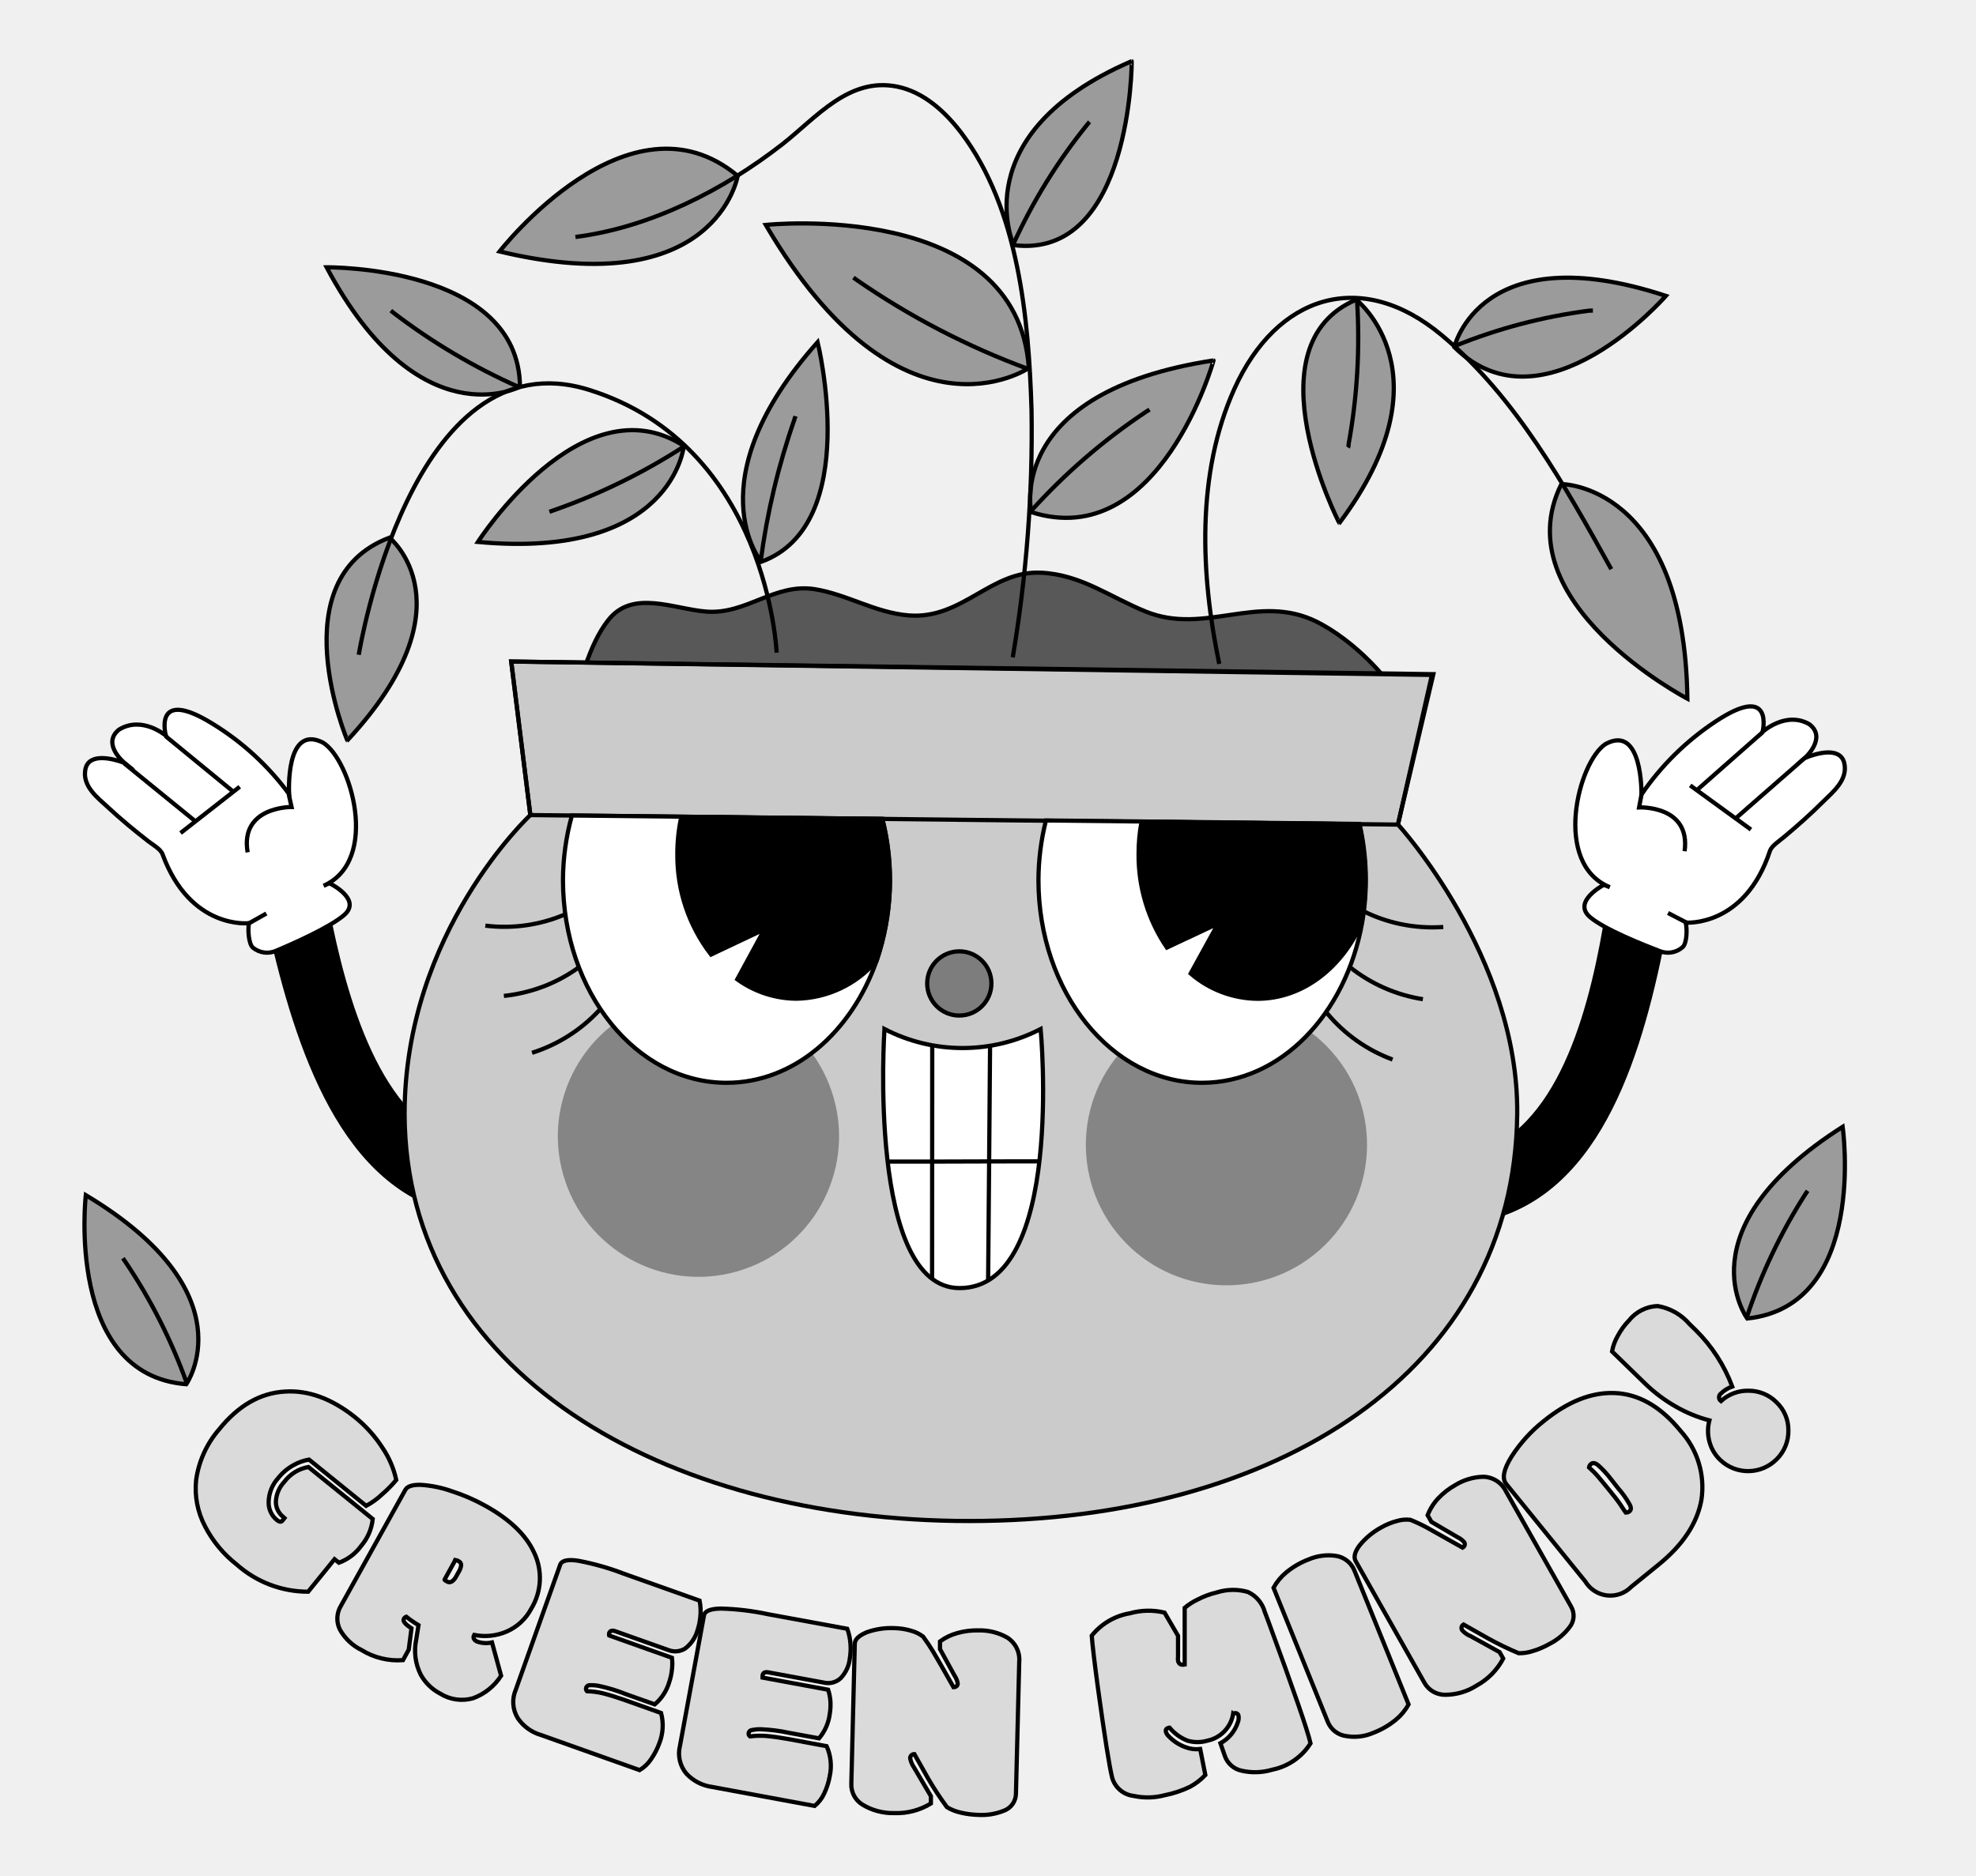
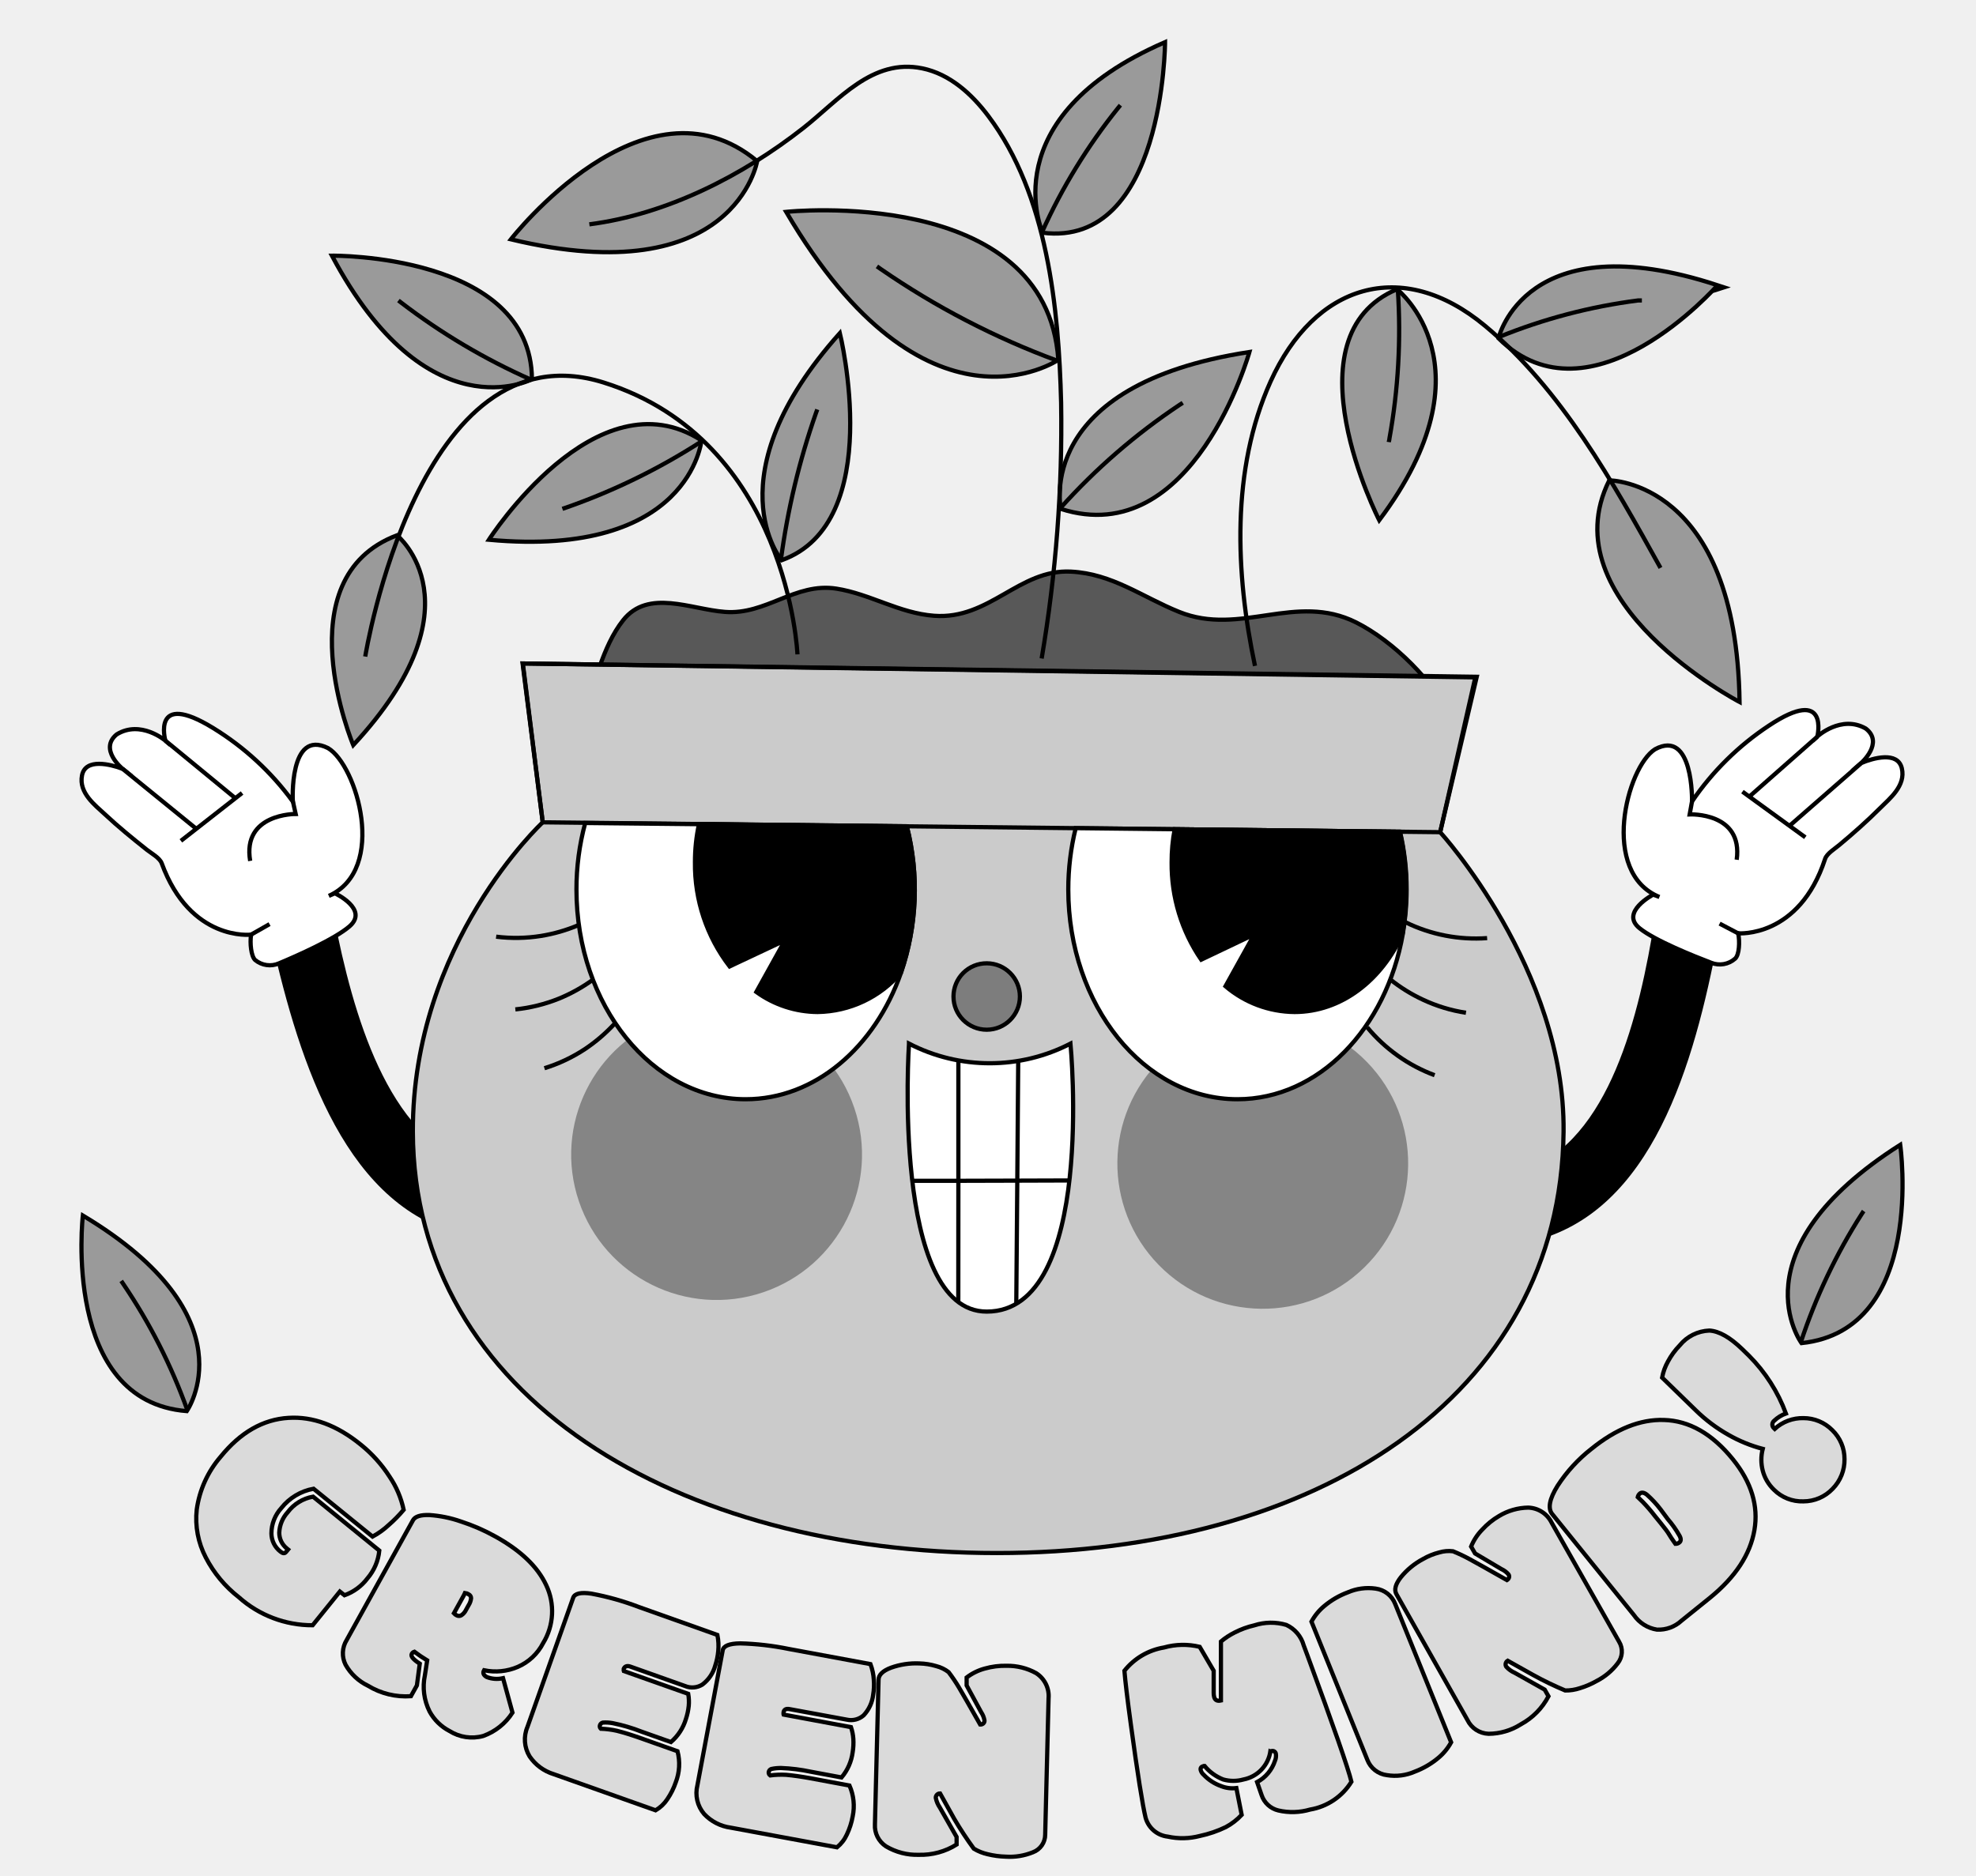
<svg xmlns="http://www.w3.org/2000/svg" viewBox="0 0 234.43 222.56">
  <defs>
-     <style>.cls-1{fill:#9b9b9b;}.cls-1,.cls-2,.cls-3,.cls-4,.cls-5,.cls-6,.cls-8,.cls-9{stroke:#000;stroke-miterlimit:10;stroke-width:0.5px;}.cls-3{fill:#fff;}.cls-4{fill:none;}.cls-5{fill:#585858;}.cls-6{fill:#cbcbcb;}.cls-7{fill:#858585;}.cls-8{fill:#7d7d7d;}.cls-9{fill:#dadada;}</style>
+     <style>.cls-1{fill:#9a9a9a;}.cls-1,.cls-2,.cls-3,.cls-4,.cls-5,.cls-6,.cls-8,.cls-9{stroke:#000;stroke-miterlimit:10;stroke-width:0.5px;}.cls-3{fill:#fff;}.cls-4{fill:none;}.cls-5{fill:#585858;}.cls-6{fill:#cbcbcb;}.cls-7{fill:#858585;}.cls-8{fill:#7d7d7d;}.cls-9{fill:#dadada;}</style>
  </defs>
  <g id="_02" data-name="02">
-     <path class="cls-1" d="M22.1,164.26s7.52-10.78-11.92-22.44C10.18,141.82,7.72,163.13,22.1,164.26Z" />
-     <path class="cls-1" d="M22.17,164.16a64.86,64.86,0,0,0-7.36-14.52l-.23-.33" />
-     <path class="cls-1" d="M207.29,156.46s-7.8-10.58,11.32-22.75C218.61,133.71,221.64,154.94,207.29,156.46Z" />
-     <path class="cls-1" d="M207.22,156.36a65.12,65.12,0,0,1,7-14.71l.23-.34" />
-     <path class="cls-2" d="M30.3,102.28c.74,3.23,1.51,6.85,2.41,10.59,3.51,14.41,9.57,30.43,24.5,31.38-.19-2.55-.39-5.15-.49-7.59-10.67-1.86-15.13-15.47-17.53-26.91h0c-.69-3.22-1.25-6.25-1.84-8.77C36.31,96.49,29.26,97.77,30.3,102.28Z" />
-     <path class="cls-3" d="M39.09,104.81l-.7.3c6.75-3,3.23-15-.09-17-4.5-2.25-4,6.12-4,6.12a32,32,0,0,0-9.12-8.37c-7.12-4.38-5.5,1.44-5.5,1.44s-2.82-2.42-5.58-.71c-2.07,1.7.66,3.93.66,3.93-1.37-.5-4.23-1.25-4.63.77s1.52,3.43,2.63,4.46c1.55,1.45,3.18,2.79,4.85,4.09.48.38,1.44.9,1.67,1.52,3.3,9,10.25,8.19,10.25,8.19-.15.94,0,2.46.46,2.89a2.64,2.64,0,0,0,2.75.39c2-.84,6.39-2.78,8.09-4.25C43,106.7,39.09,104.81,39.09,104.81Z" />
-     <line class="cls-4" x1="19.64" y1="87.35" x2="27.66" y2="93.93" />
-     <line class="cls-4" x1="14.72" y1="90.57" x2="23.18" y2="97.46" />
-     <line class="cls-4" x1="21.42" y1="98.85" x2="28.44" y2="93.36" />
-     <path class="cls-4" d="M34.26,94.28l.33,1.48s-6.15-.07-5.21,5.38" />
-     <line class="cls-4" x1="31.6" y1="108.4" x2="29.33" y2="109.68" />
-     <path class="cls-2" d="M199,102.18c-.63,3.25-1.27,6.9-2,10.67-3,14.52-8.49,30.74-23.39,32.22.11-2.56.22-5.17.23-7.61,10.6-2.23,14.59-16,16.59-27.51h0c.57-3.25,1-6.3,1.52-8.83C192.77,96.6,199.86,97.64,199,102.18Z" />
-     <path class="cls-3" d="M190.28,105l.71.28c-6.85-2.79-3.75-14.89-.5-17,4.42-2.39,4.25,6,4.25,6a32,32,0,0,1,8.82-8.68c7-4.63,5.55,1.25,5.55,1.25s2.74-2.52,5.55-.91c2.13,1.63-.53,4-.53,4,1.36-.55,4.2-1.39,4.67.61s-1.4,3.48-2.48,4.55c-1.5,1.5-3.08,2.9-4.71,4.26-.46.39-1.4,1-1.61,1.57-3,9.14-10,8.55-10,8.55.18.93.11,2.45-.36,2.9a2.63,2.63,0,0,1-2.74.48c-2-.77-6.48-2.55-8.22-4C186.43,107,190.28,105,190.28,105Z" />
-     <line class="cls-4" x1="209.11" y1="86.89" x2="201.33" y2="93.75" />
-     <line class="cls-4" x1="214.13" y1="89.93" x2="205.92" y2="97.11" />
-     <line class="cls-4" x1="207.73" y1="98.44" x2="200.52" y2="93.2" />
-     <path class="cls-4" d="M194.74,94.32l-.28,1.49s6.14-.28,5.4,5.2" />
-     <line class="cls-4" x1="197.89" y1="108.34" x2="200.2" y2="109.54" />
-     <path class="cls-5" d="M167.24,85.07c-2-4.51-6.83-9.18-11-11.28-7-3.48-13.25,1.63-20.29-1.21-4.24-1.71-7.65-4.38-12.41-4.62-6-.3-9.34,5.55-15.7,5.07-4-.31-7.34-2.51-11.21-3.12-4.72-.73-8.07,3-12.77,2.67-3.92-.29-8.8-2.69-11.69,1-2.38,3-3.24,7.48-4.61,11Z" />
-     <path class="cls-1" d="M185.24,57.44s14.59,0,14.95,25.47C200.19,82.91,178.29,71.45,185.24,57.44Z" />
-     <path class="cls-1" d="M160.9,35.56s11.25,8.81-2,26.51C158.87,62.07,148.08,41,160.9,35.56Z" />
-     <path class="cls-1" d="M161,35.65a70.73,70.73,0,0,1-1,17.05c0,.13,0,.27-.08.4" />
-     <path class="cls-1" d="M172.54,41.19s3.06-13.33,25.1-6.08C197.64,35.11,183.18,51.72,172.54,41.19Z" />
-     <path class="cls-1" d="M172.57,41.07a64.28,64.28,0,0,1,16-4.21l.41,0" />
-     <path class="cls-4" d="M191.16,67.54c-5.47-9.85-11.35-20.46-20.12-27.77-9.58-8-19.6-4.73-24.6,6.38-4.54,10.09-4,22.05-1.79,32.63" />
-     <path class="cls-1" d="M87.52,20.87S85,36,59.27,29.84C59.27,29.84,74.61,10.08,87.52,20.87Z" />
-     <path class="cls-1" d="M122.06,43.67S106.88,54,90.85,26.69C90.85,26.69,120.67,23.54,122.06,43.67Z" />
-     <path class="cls-1" d="M121.92,43.76a90.92,90.92,0,0,1-20.21-10.49l-.46-.33" />
-     <path class="cls-1" d="M122.35,60.77s-3.19-14.21,21.62-18C144,42.77,137.56,65.64,122.35,60.77Z" />
-     <path class="cls-1" d="M122.32,60.64A72.08,72.08,0,0,1,136,48.84l.38-.24" />
-     <path class="cls-1" d="M120.26,29.09s-6-13.21,14-21.83C134.3,7.26,134.22,30.82,120.26,29.09Z" />
-     <path class="cls-1" d="M120.21,29A65.72,65.72,0,0,1,129,14.77a3.88,3.88,0,0,1,.26-.31" />
-     <path class="cls-4" d="M68.27,28.12c8.89-1.13,17.57-5.57,24.54-11,4.07-3.19,7.9-8,13.64-6.84,3.17.65,5.71,3,7.6,5.49,6.79,9,8,22,8.33,32.9A160.26,160.26,0,0,1,120.15,78" />
-     <path class="cls-1" d="M46.21,63.8s9.9,8-5,24.06C41.19,87.86,33.15,68.73,46.21,63.8Z" />
-     <path class="cls-1" d="M61.69,45.89s-12,6.35-22.94-14.17C38.75,31.72,61.57,31.48,61.69,45.89Z" />
-     <path class="cls-1" d="M61.58,45.94A73.37,73.37,0,0,1,46.7,37.13l-.33-.27" />
-     <path class="cls-1" d="M81.13,52.91S79.84,66.45,56.7,64.31C56.7,64.31,69,45.1,81.13,52.91Z" />
-     <path class="cls-1" d="M81.12,53a72.84,72.84,0,0,1-15.54,7.59l-.4.14" />
-     <path class="cls-1" d="M90.32,66.66s-8-9.58,6.68-26.06C97,40.6,102.36,62.28,90.32,66.66Z" />
-     <path class="cls-1" d="M90.25,66.57a84,84,0,0,1,4-16.79c0-.13.1-.26.14-.39" />
-     <path class="cls-4" d="M42.56,77.7S48.7,39.62,69.91,46.27,92.14,77.45,92.14,77.45" />
-     <path class="cls-6" d="M62.92,96.72,60.65,78.5,170.05,80l-4.2,17.83S180.2,113.53,180,132.21c-.32,30.52-28.56,48.28-65,48.28s-66.89-17.75-67-48.28C48,110.54,62.92,96.72,62.92,96.72Z" />
-     <polygon class="cls-4" points="169.88 80.09 60.65 78.5 62.92 96.72 165.85 97.85 169.88 80.09" />
-     <circle class="cls-7" cx="145.5" cy="135.85" r="16.68" transform="translate(-53.51 140.2) rotate(-44.29)" />
-     <circle class="cls-7" cx="82.87" cy="134.83" r="16.68" transform="translate(-38.86 33.69) rotate(-18.7)" />
-     <path class="cls-3" d="M104.93,122.14s-2.07,30.73,8.92,30.71c12.52,0,9.61-30.74,9.61-30.74a20.16,20.16,0,0,1-18.53,0Z" />
-     <polyline class="cls-4" points="110.6 124.05 110.59 137.84 110.58 151.74 110.58 151.75" />
-     <polyline class="cls-4" points="117.46 124.11 117.35 137.82 117.23 151.94" />
-     <polyline class="cls-4" points="105.3 137.84 110.59 137.84 117.35 137.82 123.31 137.81" />
-     <path class="cls-3" d="M123.2,104.42c0,13.29,8.69,24.07,19.4,24.07,9.31,0,17.08-8.13,19-19a29.67,29.67,0,0,0-.31-11.72l-25.82-.29-11.38-.12A29.3,29.3,0,0,0,123.2,104.42Z" />
-     <path class="cls-3" d="M66.79,104.42c0,13.29,8.69,24.07,19.41,24.07,8,0,14.83-6,17.81-14.52a29.65,29.65,0,0,0,.68-16.8l-23.84-.26-13-.14A29,29,0,0,0,66.79,104.42Z" />
-     <path class="cls-2" d="M144.53,109.58l-6.09,2.86a19.49,19.49,0,0,1-3.36-11.13,20.5,20.5,0,0,1,.35-3.8l25.82.29a29.67,29.67,0,0,1,.31,11.72c-2.39,5.33-7,9-12.39,9a12.32,12.32,0,0,1-7.91-3Z" />
-     <path class="cls-2" d="M90.7,110.27l-6.34,3a19.22,19.22,0,0,1-4-11.94,20.39,20.39,0,0,1,.47-4.4l23.84.26A29.65,29.65,0,0,1,104,114a12.76,12.76,0,0,1-9.53,4.51,12.13,12.13,0,0,1-7-2.3Z" />
-     <path class="cls-4" d="M171.23,110a18.45,18.45,0,0,1-5.14-.36,18.15,18.15,0,0,1-4.2-1.45" />
-     <path class="cls-4" d="M168.81,118.57a18.49,18.49,0,0,1-8.7-3.84" />
-     <path class="cls-4" d="M165.21,125.73a18.38,18.38,0,0,1-7.77-5.5" />
-     <path class="cls-4" d="M57.58,109.84A18.29,18.29,0,0,0,67,108.52" />
-     <path class="cls-4" d="M59.78,118.18a18.93,18.93,0,0,0,5-1.24,18.43,18.43,0,0,0,3.89-2.15" />
-     <path class="cls-4" d="M63.12,124.93a18.42,18.42,0,0,0,8-5.08" />
-     <path class="cls-8" d="M110,116.69a3.81,3.81,0,1,0,3.81-3.8A3.81,3.81,0,0,0,110,116.69Z" />
-     <path class="cls-9" d="M36.59,174.08l7.63,6.17a5.81,5.81,0,0,1-1.37,3.19,5.64,5.64,0,0,1-2.64,2l-.52-.42-3.13,3.86a12.74,12.74,0,0,1-8.47-3.22,13.77,13.77,0,0,1-3.77-4.55,9.63,9.63,0,0,1-1.05-5.51,11.62,11.62,0,0,1,2.74-6q3.4-4.22,7.79-4.47c2.79-.18,5.54.84,8.27,3a15.4,15.4,0,0,1,3.32,3.69,10.87,10.87,0,0,1,1.62,3.8,14.56,14.56,0,0,1-1.72,1.74,8.58,8.58,0,0,1-1.85,1.33l-6.78-5.49a5.69,5.69,0,0,0-1.8.64A6,6,0,0,0,33,175.4a4.34,4.34,0,0,0-1.13,2.9,2.65,2.65,0,0,0,1,2.09c.28.22.49.24.64.05l.24-.3L33.6,180a2.25,2.25,0,0,1-.87-1.81,3.67,3.67,0,0,1,1-2.35A4.57,4.57,0,0,1,36.59,174.08Z" />
-     <path class="cls-9" d="M58.37,194.9l1.08,3.95a6.65,6.65,0,0,1-3.35,2.68,4.87,4.87,0,0,1-3.9-.57,5.57,5.57,0,0,1-2.28-2.23,6.35,6.35,0,0,1-.54-4.17l.27-1.71a12.74,12.74,0,0,1-1.45-1,.49.49,0,0,0-.29.26c-.15.26.16.63.91,1.11l-.33,2.54L47.81,197a8.19,8.19,0,0,1-4.92-1.2,5.92,5.92,0,0,1-2.56-2.42,2.91,2.91,0,0,1,.13-2.85l7.63-13.74c.24-.43.86-.62,1.86-.59a13.61,13.61,0,0,1,3.61.74,22.17,22.17,0,0,1,4,1.73q4.35,2.41,5.8,5.55a7,7,0,0,1-.34,6.69,6,6,0,0,1-2.94,2.71,6.5,6.5,0,0,1-3.82.39c-.17.3-.07.56.3.77A3.18,3.18,0,0,0,58.37,194.9Zm-5.63-7.45c0,.05.12.13.31.23a.55.55,0,0,0,.54,0,1.61,1.61,0,0,0,.54-.63l.29-.52a1.93,1.93,0,0,0,.29-.81.49.49,0,0,0-.28-.45,1,1,0,0,0-.42-.16,2.45,2.45,0,0,1-.12.25Z" />
-     <path class="cls-9" d="M74,186.74l9,3.2a6.46,6.46,0,0,1,.09,1.87,7.24,7.24,0,0,1-.34,1.66,4.12,4.12,0,0,1-1.46,2.15,2.21,2.21,0,0,1-2,.18L73,193.57c-.39-.14-.63-.06-.74.24l0,.13a.17.17,0,0,0,0,.13l7.46,2.65a5.6,5.6,0,0,1,0,1.39,6.91,6.91,0,0,1-.32,1.49,5.48,5.48,0,0,1-1.72,2.65l-3.38-1.2a19.59,19.59,0,0,0-3.28-1,4.9,4.9,0,0,0-1.15-.07.45.45,0,0,0-.33.29.41.41,0,0,0,.1.42,9,9,0,0,1,1.83.23c.8.2,1.66.47,2.58.79l4.38,1.56a5.74,5.74,0,0,1-.2,3.57,8.34,8.34,0,0,1-1,1.93,4.16,4.16,0,0,1-1.35,1.28l-11.68-4.16a5,5,0,0,1-2.77-2,3.67,3.67,0,0,1-.24-3.38l5.27-14.83c.18-.5.88-.66,2.11-.48A30.76,30.76,0,0,1,74,186.74Z" />
-     <path class="cls-9" d="M91.12,191.55l9.4,1.73a6.55,6.55,0,0,1,.38,1.83,7,7,0,0,1-.08,1.69,4,4,0,0,1-1.1,2.36,2.2,2.2,0,0,1-2,.5l-6.56-1.21q-.6-.12-.69.36l0,.13c0,.06,0,.11,0,.13l7.78,1.44a5.83,5.83,0,0,1,.27,1.36,6.58,6.58,0,0,1-.08,1.52,5.55,5.55,0,0,1-1.27,2.89l-3.54-.65a19.67,19.67,0,0,0-3.38-.43,4.67,4.67,0,0,0-1.15.12.44.44,0,0,0-.28.33.39.39,0,0,0,.16.4,9.44,9.44,0,0,1,1.85-.06c.82.07,1.71.2,2.67.37l4.57.85a5.7,5.7,0,0,1,.37,3.55,8.21,8.21,0,0,1-.66,2.07,4.13,4.13,0,0,1-1.13,1.47L84.5,212.05a5.11,5.11,0,0,1-3.06-1.57,3.72,3.72,0,0,1-.77-3.31l2.85-15.48c.1-.52.77-.79,2-.81A30.5,30.5,0,0,1,91.12,191.55Z" />
-     <path class="cls-9" d="M101,211.67l.41-16.58c0-.57.49-1,1.42-1.4a8.64,8.64,0,0,1,3.26-.49,7.47,7.47,0,0,1,2,.31,4.17,4.17,0,0,1,1.42.69c.43.58.83,1.18,1.19,1.78s1.17,2,2.43,4.24a.57.57,0,0,0,.33-.11.39.39,0,0,0,.16-.35,2.31,2.31,0,0,0-.39-.95l-1.71-3.12,0-.91a6.23,6.23,0,0,1,2.08-1,8.43,8.43,0,0,1,2.51-.31,6.54,6.54,0,0,1,3.37.84,3.09,3.09,0,0,1,1.44,2.89l-.39,15.66a2.17,2.17,0,0,1-1.41,2,7,7,0,0,1-3.11.5,9.65,9.65,0,0,1-2.09-.28,5.27,5.27,0,0,1-1.58-.64,37.79,37.79,0,0,1-2.25-3.43l-1.61-2.86a.49.49,0,0,0-.5.5,2.91,2.91,0,0,0,.46,1.09l2,3.4,0,.87a7.76,7.76,0,0,1-4.36,1.14,6.94,6.94,0,0,1-3.75-1A2.77,2.77,0,0,1,101,211.67Z" />
-     <path class="cls-9" d="M150.94,210a7.13,7.13,0,0,1-3.64.12,2.69,2.69,0,0,1-2-1.79l-.51-1.47a4.34,4.34,0,0,0,2.05-2.44,1.47,1.47,0,0,0,.1-.79.38.38,0,0,0-.52-.32h-.05a.06.06,0,0,1-.06,0,3.9,3.9,0,0,1-3.08,3.25,4.17,4.17,0,0,1-2.33,0,5.24,5.24,0,0,1-2.14-1.54l-.09,0c-.29.07-.41.23-.35.48a1.15,1.15,0,0,0,.33.53,5.22,5.22,0,0,0,2,1.3,3.65,3.65,0,0,0,1.74.22l.61,3.08a7.2,7.2,0,0,1-1.82,1.4,12.57,12.57,0,0,1-3,1,7.89,7.89,0,0,1-3.7.08,3,3,0,0,1-2.54-2.18q-.51-2.1-1.68-10.61c-.4-2.95-.64-5-.74-6.22a7.37,7.37,0,0,1,4.53-2.66,8.11,8.11,0,0,1,4.11-.08l1.6,2.75v2.5a1.87,1.87,0,0,0,0,.48c.1.38.36.52.79.43v-6.73a7.35,7.35,0,0,1,1.57-1,9.8,9.8,0,0,1,2.25-.83,6.37,6.37,0,0,1,3.68-.05,3.68,3.68,0,0,1,2,2.36c.09.22.23.6.43,1.14q4.5,12.23,5,14.46A7,7,0,0,1,150.94,210Z" />
-     <path class="cls-9" d="M160.7,186.4l6.41,15.85a6.14,6.14,0,0,1-1.47,1.79,9.52,9.52,0,0,1-2.7,1.58,5.65,5.65,0,0,1-3.18.4,2.74,2.74,0,0,1-2.26-1.76l-6.41-15.85a6.27,6.27,0,0,1,1.47-1.79,9.45,9.45,0,0,1,2.69-1.57,6,6,0,0,1,3.2-.43A2.82,2.82,0,0,1,160.7,186.4Z" />
-     <path class="cls-9" d="M169,199.7l-8.16-14.44c-.28-.5-.11-1.14.5-1.93a8.62,8.62,0,0,1,2.55-2.09,7.58,7.58,0,0,1,1.87-.76,3.89,3.89,0,0,1,1.57-.13,20.27,20.27,0,0,1,1.94.91c.62.34,2,1.13,4.25,2.39a.55.55,0,0,0,.24-.26.46.46,0,0,0-.05-.39,2.52,2.52,0,0,0-.82-.61l-3.07-1.8-.45-.79a6.18,6.18,0,0,1,1.26-2,8.42,8.42,0,0,1,2-1.56,6.6,6.6,0,0,1,3.33-1,3.07,3.07,0,0,1,2.71,1.74l7.71,13.64a2.16,2.16,0,0,1-.17,2.47,6.91,6.91,0,0,1-2.41,2,9.45,9.45,0,0,1-1.94.83,5.14,5.14,0,0,1-1.68.26,36.32,36.32,0,0,1-3.69-1.79l-2.86-1.62a.48.48,0,0,0-.16.68,2.67,2.67,0,0,0,1,.7l3.44,1.9.43.76a7.81,7.81,0,0,1-3.16,3.21,6.91,6.91,0,0,1-3.71,1.09A2.78,2.78,0,0,1,169,199.7Z" />
-     <path class="cls-9" d="M193.53,188.3a3.47,3.47,0,0,1-5.45-.63L178.7,176.1c-.53-.65-.32-1.73.62-3.24a17.3,17.3,0,0,1,3.83-4.23q4.26-3.45,8.32-3.33,4.36.13,7.92,4.51a9.94,9.94,0,0,1,2.47,8.14q-.74,4.19-5.08,7.71Zm-2.4-12.77a11.65,11.65,0,0,0-1.55-1.68c-.34-.26-.61-.3-.82-.13a.64.64,0,0,0-.24.41l.58.55c.24.23.7.76,1.38,1.6l.68.84c.47.58.8,1,1,1.3l.49.74.23.33a.67.67,0,0,0,.45-.16c.2-.16.21-.44,0-.82a10.48,10.48,0,0,0-1.32-1.86Z" />
-     <path class="cls-9" d="M205.51,164.53a3.71,3.71,0,0,0-1.34.83.56.56,0,0,0,0,.9l0,0a4.69,4.69,0,0,1,3.31-1.23,4.63,4.63,0,0,1,3.28,1.37,4.49,4.49,0,0,1,1.41,3.33,4.66,4.66,0,0,1-1.36,3.4,4.78,4.78,0,0,1-6.73.11,4.62,4.62,0,0,1-1.28-2.18,4.86,4.86,0,0,1,0-2.51,16.13,16.13,0,0,1-3.94-1.61,18,18,0,0,1-3.74-2.81l-3.87-3.76a5.77,5.77,0,0,1,.68-1.85,8.11,8.11,0,0,1,1.34-1.84,4.55,4.55,0,0,1,3.39-1.7,6.4,6.4,0,0,1,3.79,2.15l.76.74A18.48,18.48,0,0,1,205.51,164.53Z" />
+     <path class="cls-1" d="M22.16,167.45s7.78-11.16-12.33-23.21C9.83,144.24,7.28,166.28,22.16,167.45Z" />
+     <path class="cls-1" d="M22.23,167.34a66.84,66.84,0,0,0-7.62-15l-.23-.34" />
+     <path class="cls-1" d="M213.73,159.38s-8.07-10.95,11.71-23.53C225.44,135.85,228.57,157.81,213.73,159.38Z" />
+     <path class="cls-1" d="M213.65,159.27a67.43,67.43,0,0,1,7.22-15.21c.08-.12.15-.24.23-.35" />
+     <path class="cls-2" d="M30.63,103.33c.78,3.34,1.57,7.09,2.51,11,3.62,14.91,9.89,31.48,25.34,32.46-.2-2.64-.41-5.33-.51-7.86-11-1.91-15.65-16-18.14-27.83h0c-.7-3.33-1.29-6.47-1.89-9.07C36.86,97.34,29.56,98.67,30.63,103.33Z" />
+     <path class="cls-3" d="M39.73,106l-.72.31c7-3.13,3.33-15.53-.1-17.54-4.65-2.32-4.17,6.34-4.17,6.34A33.16,33.16,0,0,0,25.3,86.4c-7.37-4.53-5.68,1.49-5.68,1.49s-2.93-2.5-5.78-.74c-2.14,1.76.69,4.07.69,4.07-1.43-.52-4.39-1.29-4.8.79s1.57,3.55,2.72,4.62c1.6,1.5,3.3,2.88,5,4.23.5.39,1.49.94,1.73,1.57,3.41,9.34,10.61,8.48,10.61,8.48-.16,1,0,2.54.47,3a2.72,2.72,0,0,0,2.85.4c2.06-.86,6.61-2.87,8.36-4.39C43.79,107.9,39.73,106,39.73,106Z" />
+     <line class="cls-4" x1="19.62" y1="87.89" x2="27.9" y2="94.7" />
+     <line class="cls-4" x1="14.53" y1="91.22" x2="23.28" y2="98.34" />
+     <line class="cls-4" x1="21.46" y1="99.78" x2="28.72" y2="94.1" />
+     <path class="cls-4" d="M34.74,95.06l.34,1.53s-6.36-.07-5.4,5.57" />
+     <line class="cls-4" x1="31.98" y1="109.66" x2="29.64" y2="110.99" />
+     <path class="cls-2" d="M205.13,103.23c-.65,3.36-1.32,7.14-2.12,11-3.1,15-8.79,31.8-24.19,33.32.1-2.65.22-5.34.23-7.87,11-2.3,15.09-16.54,17.16-28.45h0c.59-3.36,1.06-6.51,1.58-9.13C198.7,97.46,206,98.53,205.13,103.23Z" />
+     <path class="cls-3" d="M196.13,106.16l.74.28c-7.09-2.88-3.88-15.4-.52-17.53,4.57-2.48,4.39,6.19,4.39,6.19a33.15,33.15,0,0,1,9.13-9c7.21-4.79,5.74,1.29,5.74,1.29s2.83-2.6,5.74-.94c2.2,1.69-.54,4.09-.54,4.09,1.4-.57,4.33-1.44,4.82.63s-1.45,3.6-2.56,4.71c-1.55,1.55-3.19,3-4.87,4.4-.48.41-1.46,1-1.67,1.63-3.08,9.45-10.31,8.84-10.31,8.84.2,1,.13,2.54-.36,3a2.74,2.74,0,0,1-2.84.5c-2.09-.8-6.7-2.64-8.5-4.1C192.15,108.25,196.13,106.16,196.13,106.16Z" />
+     <line class="cls-4" x1="215.61" y1="87.41" x2="207.56" y2="94.51" />
+     <line class="cls-4" x1="220.81" y1="90.56" x2="212.31" y2="97.99" />
+     <line class="cls-4" x1="214.18" y1="99.36" x2="206.72" y2="93.94" />
+     <path class="cls-4" d="M200.74,95.1l-.28,1.54s6.35-.29,5.58,5.38" />
+     <line class="cls-4" x1="204.01" y1="109.6" x2="206.39" y2="110.85" />
+     <path class="cls-5" d="M172.3,85.53c-2.07-4.66-7.07-9.49-11.41-11.67-7.19-3.6-13.71,1.69-21-1.25-4.39-1.77-7.91-4.53-12.84-4.78-6.15-.31-9.66,5.74-16.24,5.24-4.14-.31-7.6-2.6-11.59-3.22C94.34,69.09,90.88,73,86,72.61c-4.05-.3-9.1-2.78-12.08,1-2.47,3.13-3.36,7.74-4.78,11.4Z" />
+     <path class="cls-1" d="M190.92,57S206,57,206.38,83.3C206.38,83.3,183.72,71.44,190.92,57Z" />
+     <path class="cls-1" d="M165.74,34.32s11.63,9.11-2.11,27.41C163.63,61.73,152.47,39.93,165.74,34.32Z" />
+     <path class="cls-1" d="M165.84,34.4a72.65,72.65,0,0,1-1,17.64c0,.14-.06.28-.08.42" />
+     <path class="cls-1" d="M177.78,40.14s3.16-13.79,26-6.29C203.74,33.85,188.78,51,177.78,40.14Z" />
+     <path class="cls-1" d="M177.81,40a66.15,66.15,0,0,1,16.55-4.35l.43,0" />
+     <path class="cls-4" d="M197,67.39c-5.65-10.18-11.74-21.16-20.81-28.72-9.91-8.25-20.27-4.89-25.45,6.6-4.7,10.43-4.17,22.81-1.85,33.75" />
+     <path class="cls-1" d="M89.83,19.12S87.2,34.77,60.61,28.4C60.61,28.4,76.47,8,89.83,19.12Z" />
+     <path class="cls-1" d="M125.56,42.7s-15.7,10.73-32.29-17.56C93.27,25.14,124.13,21.88,125.56,42.7Z" />
+     <path class="cls-1" d="M125.42,42.8a94.33,94.33,0,0,1-20.91-10.86l-.47-.33" />
+     <path class="cls-1" d="M125.86,60.39s-3.3-14.69,22.37-18.62C148.23,41.77,141.6,65.43,125.86,60.39Z" />
+     <path class="cls-1" d="M125.83,60.26a74.55,74.55,0,0,1,14.1-12.21l.39-.25" />
+     <path class="cls-1" d="M123.7,27.62S117.51,14,138.22,5C138.22,5,138.14,29.41,123.7,27.62Z" />
+     <path class="cls-1" d="M123.65,27.49a67.64,67.64,0,0,1,9-14.68l.27-.33" />
+     <path class="cls-4" d="M69.92,26.62c9.19-1.18,18.18-5.77,25.39-11.43,4.2-3.3,8.16-8.3,14.1-7.08,3.29.67,5.91,3.08,7.86,5.68,7,9.32,8.34,22.78,8.62,34a165,165,0,0,1-2.31,30.35" />
+     <path class="cls-1" d="M47.1,63.52s10.23,8.27-5.19,24.9C41.91,88.42,33.59,68.63,47.1,63.52Z" />
+     <path class="cls-1" d="M63.11,45S50.67,51.56,39.38,30.34C39.38,30.34,63,30.09,63.11,45Z" />
+     <path class="cls-1" d="M63,45.05a75.53,75.53,0,0,1-15.38-9.12l-.35-.27" />
+     <path class="cls-1" d="M83.22,52.26S81.89,66.26,58,64.05C58,64.05,70.7,44.18,83.22,52.26Z" />
+     <path class="cls-1" d="M83.21,52.39a75.69,75.69,0,0,1-16.07,7.85l-.42.14" />
+     <path class="cls-1" d="M92.73,66.48s-8.32-9.91,6.91-26.95C99.64,39.53,105.18,62,92.73,66.48Z" />
+     <path class="cls-1" d="M92.65,66.39A87.59,87.59,0,0,1,96.81,49l.15-.41" />
+     <path class="cls-4" d="M43.33,77.91s6.34-39.39,28.28-32.52,23,32.26,23,32.26" />
+     <path class="cls-6" d="M64.39,97.58,62,78.73,175.2,80.31l-4.34,18.44S185.7,115,185.5,134.29c-.34,31.58-29.54,50-67.24,50s-69.2-18.37-69.28-50C48.92,111.88,64.39,97.58,64.39,97.58Z" />
+     <polygon class="cls-4" points="175.03 80.38 62.03 78.73 64.39 97.58 170.86 98.75 175.03 80.38" />
+     <circle class="cls-7" cx="149.81" cy="138.06" r="17.25" transform="translate(-53.83 143.84) rotate(-44.29)" />
+     <circle class="cls-7" cx="85.02" cy="137" r="17.25" transform="translate(-39.44 34.5) rotate(-18.7)" />
+     <path class="cls-3" d="M107.84,123.88s-2.14,31.78,9.23,31.76c13,0,9.93-31.8,9.93-31.8a20.86,20.86,0,0,1-19.16,0Z" />
+     <polyline class="cls-4" points="113.7 125.85 113.7 140.12 113.69 154.5 113.69 154.51" />
+     <polyline class="cls-4" points="120.8 125.92 120.69 140.1 120.57 154.7" />
+     <polyline class="cls-4" points="108.23 140.12 113.7 140.12 120.69 140.1 126.85 140.08" />
+     <path class="cls-3" d="M126.74,105.55c0,13.74,9,24.89,20.06,24.89,9.64,0,17.68-8.41,19.63-19.62a31.4,31.4,0,0,0,.45-5.27,30,30,0,0,0-.78-6.85l-26.71-.3-11.77-.13A30.31,30.31,0,0,0,126.74,105.55Z" />
+     <path class="cls-3" d="M68.39,105.55c0,13.74,9,24.89,20.07,24.89,8.25,0,15.35-6.19,18.43-15a30.46,30.46,0,0,0,.7-17.37l-24.66-.27-13.5-.14A30,30,0,0,0,68.39,105.55Z" />
+     <path class="cls-2" d="M148.81,110.88l-6.3,3A20.1,20.1,0,0,1,139,102.33a21,21,0,0,1,.36-3.93l26.71.3a30,30,0,0,1,.78,6.85,31.4,31.4,0,0,1-.45,5.27c-2.48,5.52-7.29,9.27-12.82,9.27a12.78,12.78,0,0,1-8.19-3.06Z" />
+     <path class="cls-2" d="M93.13,111.59l-6.57,3.09a19.89,19.89,0,0,1-4.11-12.35,21.08,21.08,0,0,1,.48-4.55l24.66.27a30.46,30.46,0,0,1-.7,17.37A13.21,13.21,0,0,1,97,120.09a12.54,12.54,0,0,1-7.27-2.38Z" />
+     <path class="cls-4" d="M176.43,111.32a18.9,18.9,0,0,1-9.66-1.87" />
+     <path class="cls-4" d="M173.92,120.18a18.68,18.68,0,0,1-5.1-1.55,19.07,19.07,0,0,1-3.9-2.42" />
+     <path class="cls-4" d="M170.2,127.59a19,19,0,0,1-8-5.69" />
+     <path class="cls-4" d="M58.86,111.15a18.93,18.93,0,0,0,5.33-.09,19.17,19.17,0,0,0,4.41-1.27" />
+     <path class="cls-4" d="M61.14,119.78a19.17,19.17,0,0,0,5.17-1.28,19.47,19.47,0,0,0,4-2.22" />
+     <path class="cls-4" d="M64.59,126.76a18.93,18.93,0,0,0,4.82-2.28,19.66,19.66,0,0,0,3.5-3" />
+     <path class="cls-8" d="M113.12,118.24a3.94,3.94,0,1,0,3.94-3.93A3.93,3.93,0,0,0,113.12,118.24Z" />
+     <path class="cls-9" d="M37.14,177.6,45,184a5.94,5.94,0,0,1-1.41,3.3,5.85,5.85,0,0,1-2.72,2l-.55-.44-3.23,4a13.09,13.09,0,0,1-8.76-3.33,14.26,14.26,0,0,1-3.91-4.7,9.94,9.94,0,0,1-1.08-5.7,12.15,12.15,0,0,1,2.83-6.26q3.53-4.35,8.06-4.62,4.32-.27,8.55,3.16a15.88,15.88,0,0,1,3.44,3.82,11.1,11.1,0,0,1,1.67,3.93,16.21,16.21,0,0,1-1.77,1.8,9.13,9.13,0,0,1-1.92,1.38l-7-5.68a6.32,6.32,0,0,0-3.83,2.3,4.48,4.48,0,0,0-1.17,3,2.75,2.75,0,0,0,1.07,2.16c.28.23.5.25.66.05l.25-.3-.15-.12a2.4,2.4,0,0,1-.9-1.87,3.83,3.83,0,0,1,1-2.43A4.81,4.81,0,0,1,37.14,177.6Z" />
+     <path class="cls-9" d="M59.68,199.14l1.12,4.09A6.89,6.89,0,0,1,57.33,206a5,5,0,0,1-4-.59,5.66,5.66,0,0,1-2.36-2.31,6.56,6.56,0,0,1-.56-4.31l.27-1.76A16.72,16.72,0,0,1,49.16,196a.52.52,0,0,0-.31.26c-.15.27.17.66.95,1.16L49.46,200l-.71,1.28a8.64,8.64,0,0,1-5.09-1.24A6.08,6.08,0,0,1,41,197.55a3,3,0,0,1,.13-2.94L49,180.39c.25-.44.89-.64,1.93-.61a14.16,14.16,0,0,1,3.73.76,23,23,0,0,1,4.13,1.8q4.48,2.49,6,5.74a7.22,7.22,0,0,1-.36,6.91,6.12,6.12,0,0,1-3,2.81,6.69,6.69,0,0,1-4,.4c-.18.32-.07.58.31.8A3.25,3.25,0,0,0,59.68,199.14Zm-5.83-7.7a1,1,0,0,0,.32.24.56.56,0,0,0,.56,0,1.56,1.56,0,0,0,.56-.65l.3-.54a1.93,1.93,0,0,0,.3-.84.51.51,0,0,0-.29-.46,1,1,0,0,0-.43-.16,2,2,0,0,1-.13.26Z" />
+     <path class="cls-9" d="M75.81,190.7l9.3,3.31a6.54,6.54,0,0,1,.1,1.93,7.63,7.63,0,0,1-.36,1.72,4.18,4.18,0,0,1-1.51,2.23,2.24,2.24,0,0,1-2.07.18l-6.5-2.31c-.4-.14-.66,0-.77.26l0,.13a.19.19,0,0,0,0,.14L81.65,201a5.46,5.46,0,0,1,.06,1.44,7.28,7.28,0,0,1-.33,1.53,5.79,5.79,0,0,1-1.78,2.75l-3.5-1.24a20.06,20.06,0,0,0-3.39-1,4.68,4.68,0,0,0-1.19-.07.47.47,0,0,0-.34.3.4.4,0,0,0,.1.43,10.4,10.4,0,0,1,1.89.24c.84.21,1.73.49,2.67.82l4.54,1.61a6,6,0,0,1-.21,3.69,8.37,8.37,0,0,1-1,2,4.21,4.21,0,0,1-1.39,1.32l-12.09-4.29a5.34,5.34,0,0,1-2.86-2.11,3.85,3.85,0,0,1-.25-3.51L68,189.6c.18-.51.91-.68,2.17-.49A32.11,32.11,0,0,1,75.81,190.7Z" />
+     <path class="cls-9" d="M93.56,195.67l9.71,1.8a6.31,6.31,0,0,1,.4,1.89,7,7,0,0,1-.08,1.75,4.25,4.25,0,0,1-1.13,2.44,2.26,2.26,0,0,1-2,.51l-6.79-1.25c-.41-.08-.65.05-.71.37l0,.14a.2.2,0,0,0,0,.14l8,1.49a5.58,5.58,0,0,1,.28,1.4,7,7,0,0,1-.08,1.57,5.81,5.81,0,0,1-1.32,3l-3.65-.68a20.44,20.44,0,0,0-3.51-.44,5.12,5.12,0,0,0-1.19.12.47.47,0,0,0-.29.35.42.42,0,0,0,.17.41,10.08,10.08,0,0,1,1.91-.07c.86.08,1.78.21,2.77.39l4.73.88a6,6,0,0,1,.38,3.67,8.38,8.38,0,0,1-.69,2.14,4.13,4.13,0,0,1-1.17,1.52L86.7,216.88a5.3,5.3,0,0,1-3.16-1.62,3.82,3.82,0,0,1-.8-3.42l3-16c.1-.54.79-.81,2.07-.83A32.86,32.86,0,0,1,93.56,195.67Z" />
+     <path class="cls-9" d="M103.8,216.49l.43-17.15c0-.59.5-1.07,1.47-1.44a8.81,8.81,0,0,1,3.38-.51,7.58,7.58,0,0,1,2,.32,4,4,0,0,1,1.46.71,19.14,19.14,0,0,1,1.24,1.84c.38.63,1.21,2.09,2.51,4.38a.51.51,0,0,0,.35-.11.44.44,0,0,0,.16-.36,2.51,2.51,0,0,0-.4-1L114.68,200l0-.94a6.18,6.18,0,0,1,2.15-1.06,8.71,8.71,0,0,1,2.6-.33,7,7,0,0,1,3.49.87,3.22,3.22,0,0,1,1.48,3L124,217.7a2.23,2.23,0,0,1-1.46,2.1,7.24,7.24,0,0,1-3.21.52,10.13,10.13,0,0,1-2.16-.29,5.46,5.46,0,0,1-1.64-.66,41.27,41.27,0,0,1-2.33-3.55l-1.67-3a.5.5,0,0,0-.51.52,3,3,0,0,0,.47,1.13l2,3.51,0,.9A8,8,0,0,1,109,220.1a7.17,7.17,0,0,1-3.88-1A2.91,2.91,0,0,1,103.8,216.49Z" />
+     <path class="cls-9" d="M155.43,214.73a7.47,7.47,0,0,1-3.76.11,2.77,2.77,0,0,1-2-1.84l-.53-1.53a4.41,4.41,0,0,0,2.12-2.52,1.51,1.51,0,0,0,.11-.82.4.4,0,0,0-.54-.33h-.05a.09.09,0,0,1-.06,0,4,4,0,0,1-3.19,3.36,4.45,4.45,0,0,1-2.41,0,5.42,5.42,0,0,1-2.21-1.6l-.1,0c-.3.08-.42.24-.36.49a1.13,1.13,0,0,0,.35.55,5.26,5.26,0,0,0,2.08,1.35,3.65,3.65,0,0,0,1.8.23l.63,3.18a7.28,7.28,0,0,1-1.88,1.45,13.54,13.54,0,0,1-3.07,1.05,8.17,8.17,0,0,1-3.83.08,3.08,3.08,0,0,1-2.62-2.25c-.35-1.45-.94-5.11-1.74-11-.42-3.06-.67-5.2-.77-6.43a7.6,7.6,0,0,1,4.69-2.76,8.39,8.39,0,0,1,4.24-.08l1.66,2.84v2.59a2,2,0,0,0,.05.5c.09.39.36.54.81.44v-7a8.36,8.36,0,0,1,1.63-1.07,10,10,0,0,1,2.33-.85,6.44,6.44,0,0,1,3.8-.05,3.8,3.8,0,0,1,2.06,2.43c.09.24.24.63.44,1.18q4.66,12.65,5.22,15A7.15,7.15,0,0,1,155.43,214.73Z" />
+     <path class="cls-9" d="M165.53,190.35l6.63,16.4a6.36,6.36,0,0,1-1.52,1.85,9.64,9.64,0,0,1-2.79,1.63,5.86,5.86,0,0,1-3.29.42,2.86,2.86,0,0,1-2.34-1.82l-6.63-16.4a6.39,6.39,0,0,1,1.52-1.85,9.48,9.48,0,0,1,2.78-1.62,6.11,6.11,0,0,1,3.31-.45A2.89,2.89,0,0,1,165.53,190.35Z" />
+     <path class="cls-9" d="M174.1,204.11l-8.43-14.94c-.29-.52-.12-1.18.52-2a8.58,8.58,0,0,1,2.64-2.17,7.46,7.46,0,0,1,1.92-.78,4,4,0,0,1,1.63-.14,19.48,19.48,0,0,1,2,.95c.64.34,2.1,1.17,4.4,2.47a.6.6,0,0,0,.24-.28.43.43,0,0,0-.05-.39,2.46,2.46,0,0,0-.85-.64L175,184.34l-.47-.82a6.25,6.25,0,0,1,1.31-2,8.52,8.52,0,0,1,2-1.62,6.88,6.88,0,0,1,3.45-1,3.21,3.21,0,0,1,2.8,1.8l8,14.12a2.24,2.24,0,0,1-.17,2.56,7.27,7.27,0,0,1-2.49,2.09,9.81,9.81,0,0,1-2,.86,5.32,5.32,0,0,1-1.74.27,38.79,38.79,0,0,1-3.82-1.85l-3-1.68a.51.51,0,0,0-.17.71,2.88,2.88,0,0,0,1,.72l3.56,2,.45.79a8,8,0,0,1-3.27,3.32,7.18,7.18,0,0,1-3.84,1.13A2.9,2.9,0,0,1,174.1,204.11Z" />
+     <path class="cls-9" d="M199.49,192.32a4,4,0,0,1-2.91,1.06,4.1,4.1,0,0,1-2.73-1.72l-9.7-12c-.54-.67-.33-1.79.64-3.35a17.92,17.92,0,0,1,4-4.37q4.4-3.57,8.6-3.44,4.51.12,8.19,4.66,3.31,4.09,2.56,8.42t-5.25,8ZM197,179.1a12.26,12.26,0,0,0-1.61-1.73c-.34-.27-.63-.31-.84-.14a.76.76,0,0,0-.25.42l.6.58a19.38,19.38,0,0,1,1.43,1.66l.7.86c.49.6.83,1.05,1,1.35s.36.55.5.76l.24.34a.7.7,0,0,0,.46-.16c.22-.17.23-.46,0-.85a12,12,0,0,0-1.37-1.93Z" />
+     <path class="cls-9" d="M211.88,167.73a3.93,3.93,0,0,0-1.38.85.58.58,0,0,0,0,.93l.05.05a4.89,4.89,0,0,1,3.42-1.28,4.79,4.79,0,0,1,3.4,1.42,4.74,4.74,0,0,1,1.46,3.45,4.9,4.9,0,0,1-1.41,3.52,4.79,4.79,0,0,1-3.47,1.49,4.71,4.71,0,0,1-3.49-1.38,4.8,4.8,0,0,1-1.33-2.26,5.17,5.17,0,0,1,0-2.59,16.82,16.82,0,0,1-4.08-1.67,18.49,18.49,0,0,1-3.86-2.9l-4-3.89a6.28,6.28,0,0,1,.7-1.92,8.44,8.44,0,0,1,1.39-1.9,4.75,4.75,0,0,1,3.51-1.76q1.72.09,3.92,2.22l.79.77A19.07,19.07,0,0,1,211.88,167.73Z" />
  </g>
</svg>
